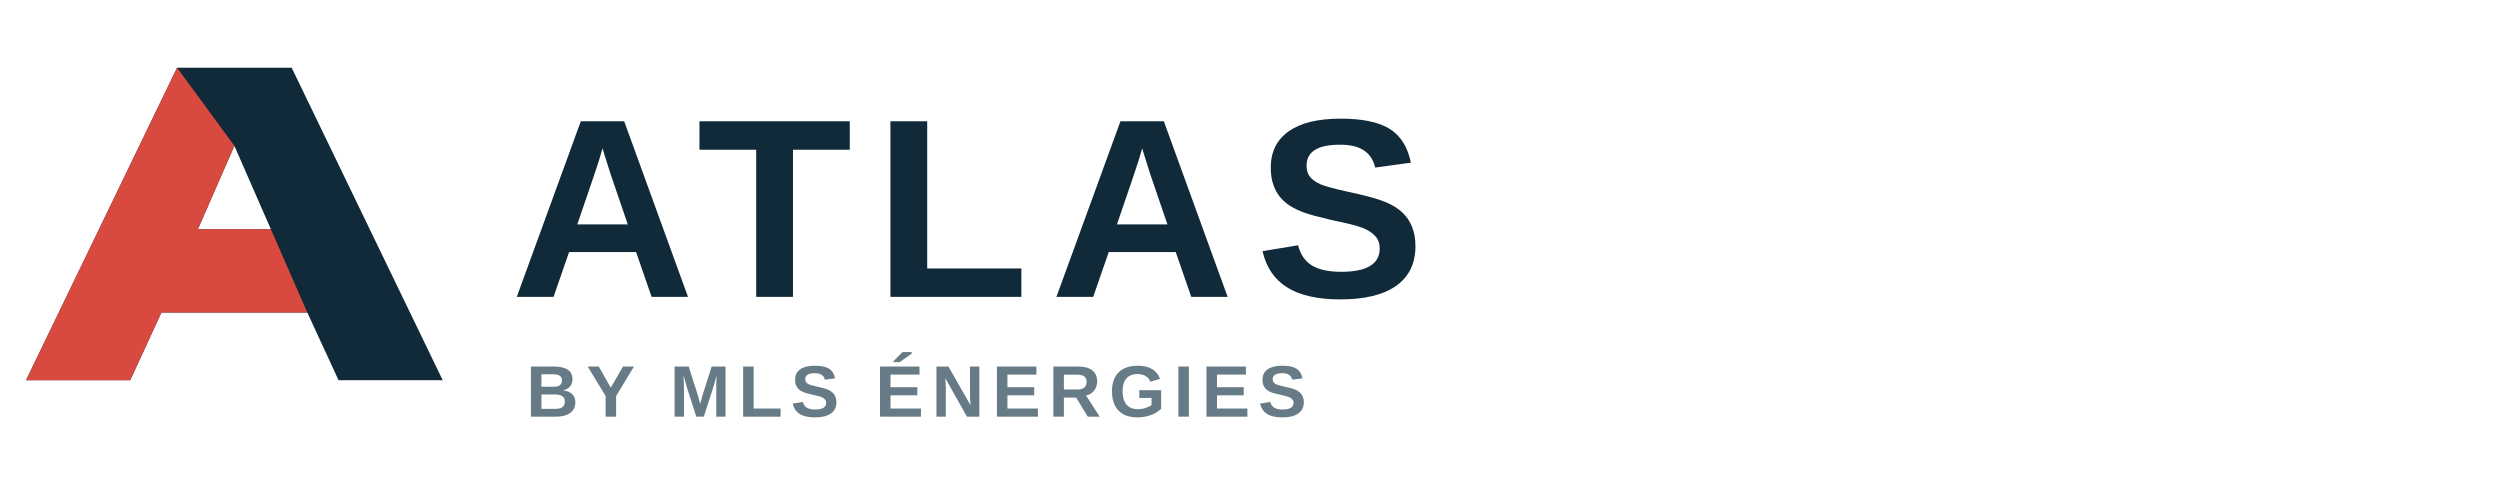
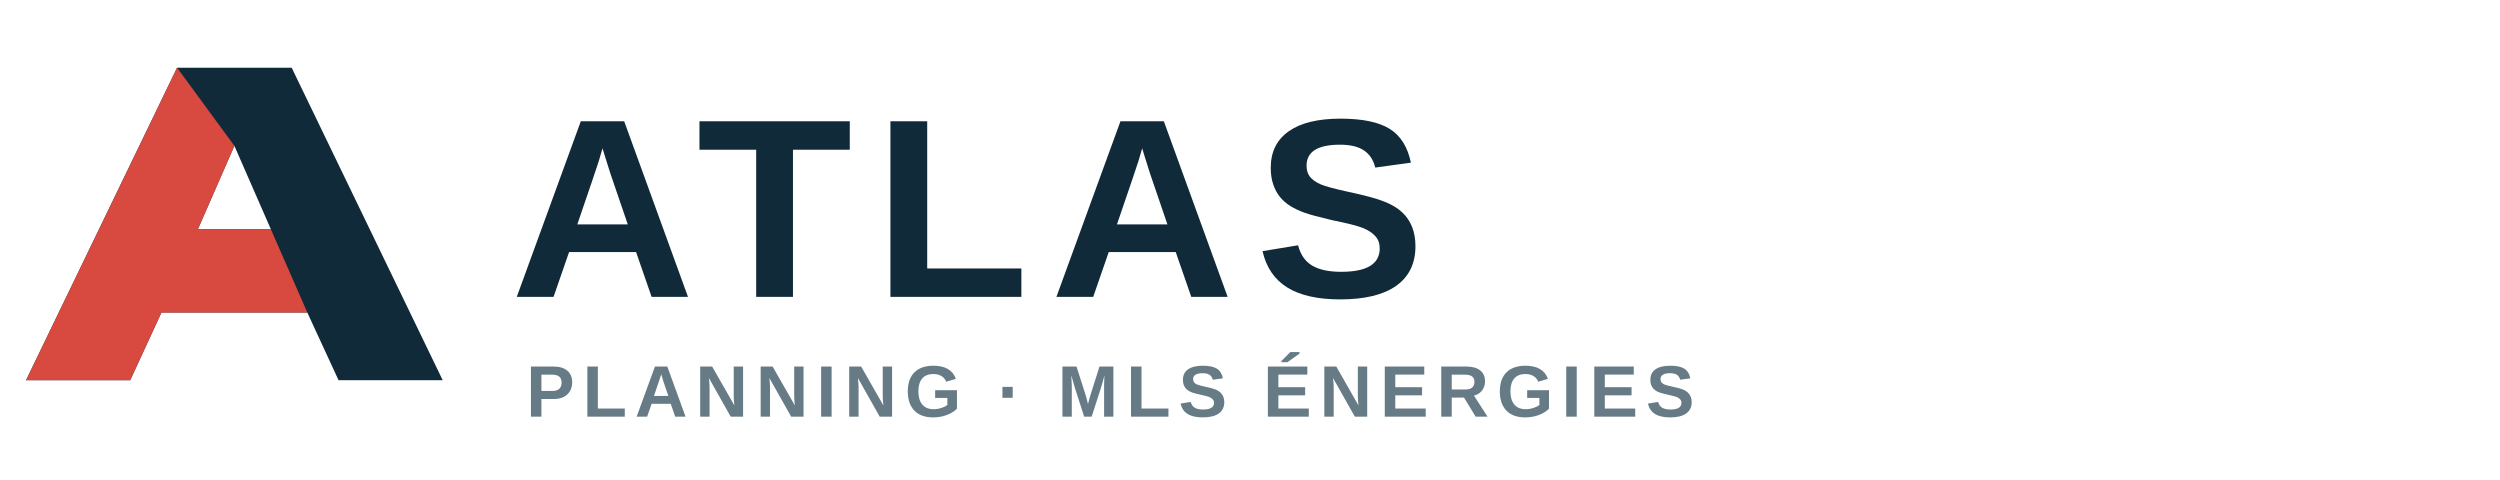
<svg xmlns="http://www.w3.org/2000/svg" width="480" height="92" viewBox="0 0 480 92" role="img" aria-labelledby="title">
  <g fill="none" fill-rule="evenodd">
    <path fill="#102A3A" d="M5 73 34 13h22l29 60H65l-6-13H31l-6 13H5Zm33-29h14L45 28l-7 16Z" />
    <path fill="#E04B3F" d="m34 13 11 15-7 16h14l7 16H31l-6 13H5L34 13Z" opacity=".96" />
    <text x="98" y="57" fill="#102A3A" font-family="Arial,Helvetica,sans-serif" font-size="49" font-weight="800" letter-spacing="4">ATLAS</text>
-     <text x="101" y="80" fill="#667B86" font-family="Arial,Helvetica,sans-serif" font-size="14" font-weight="700" letter-spacing="1.5">BY MLS ÉNERGIES</text>
+     <text x="101" y="80" fill="#667B86" font-family="Arial,Helvetica,sans-serif" font-size="14" font-weight="700" letter-spacing="1.5">PLANNING · MLS ÉNERGIES</text>
  </g>
</svg>
